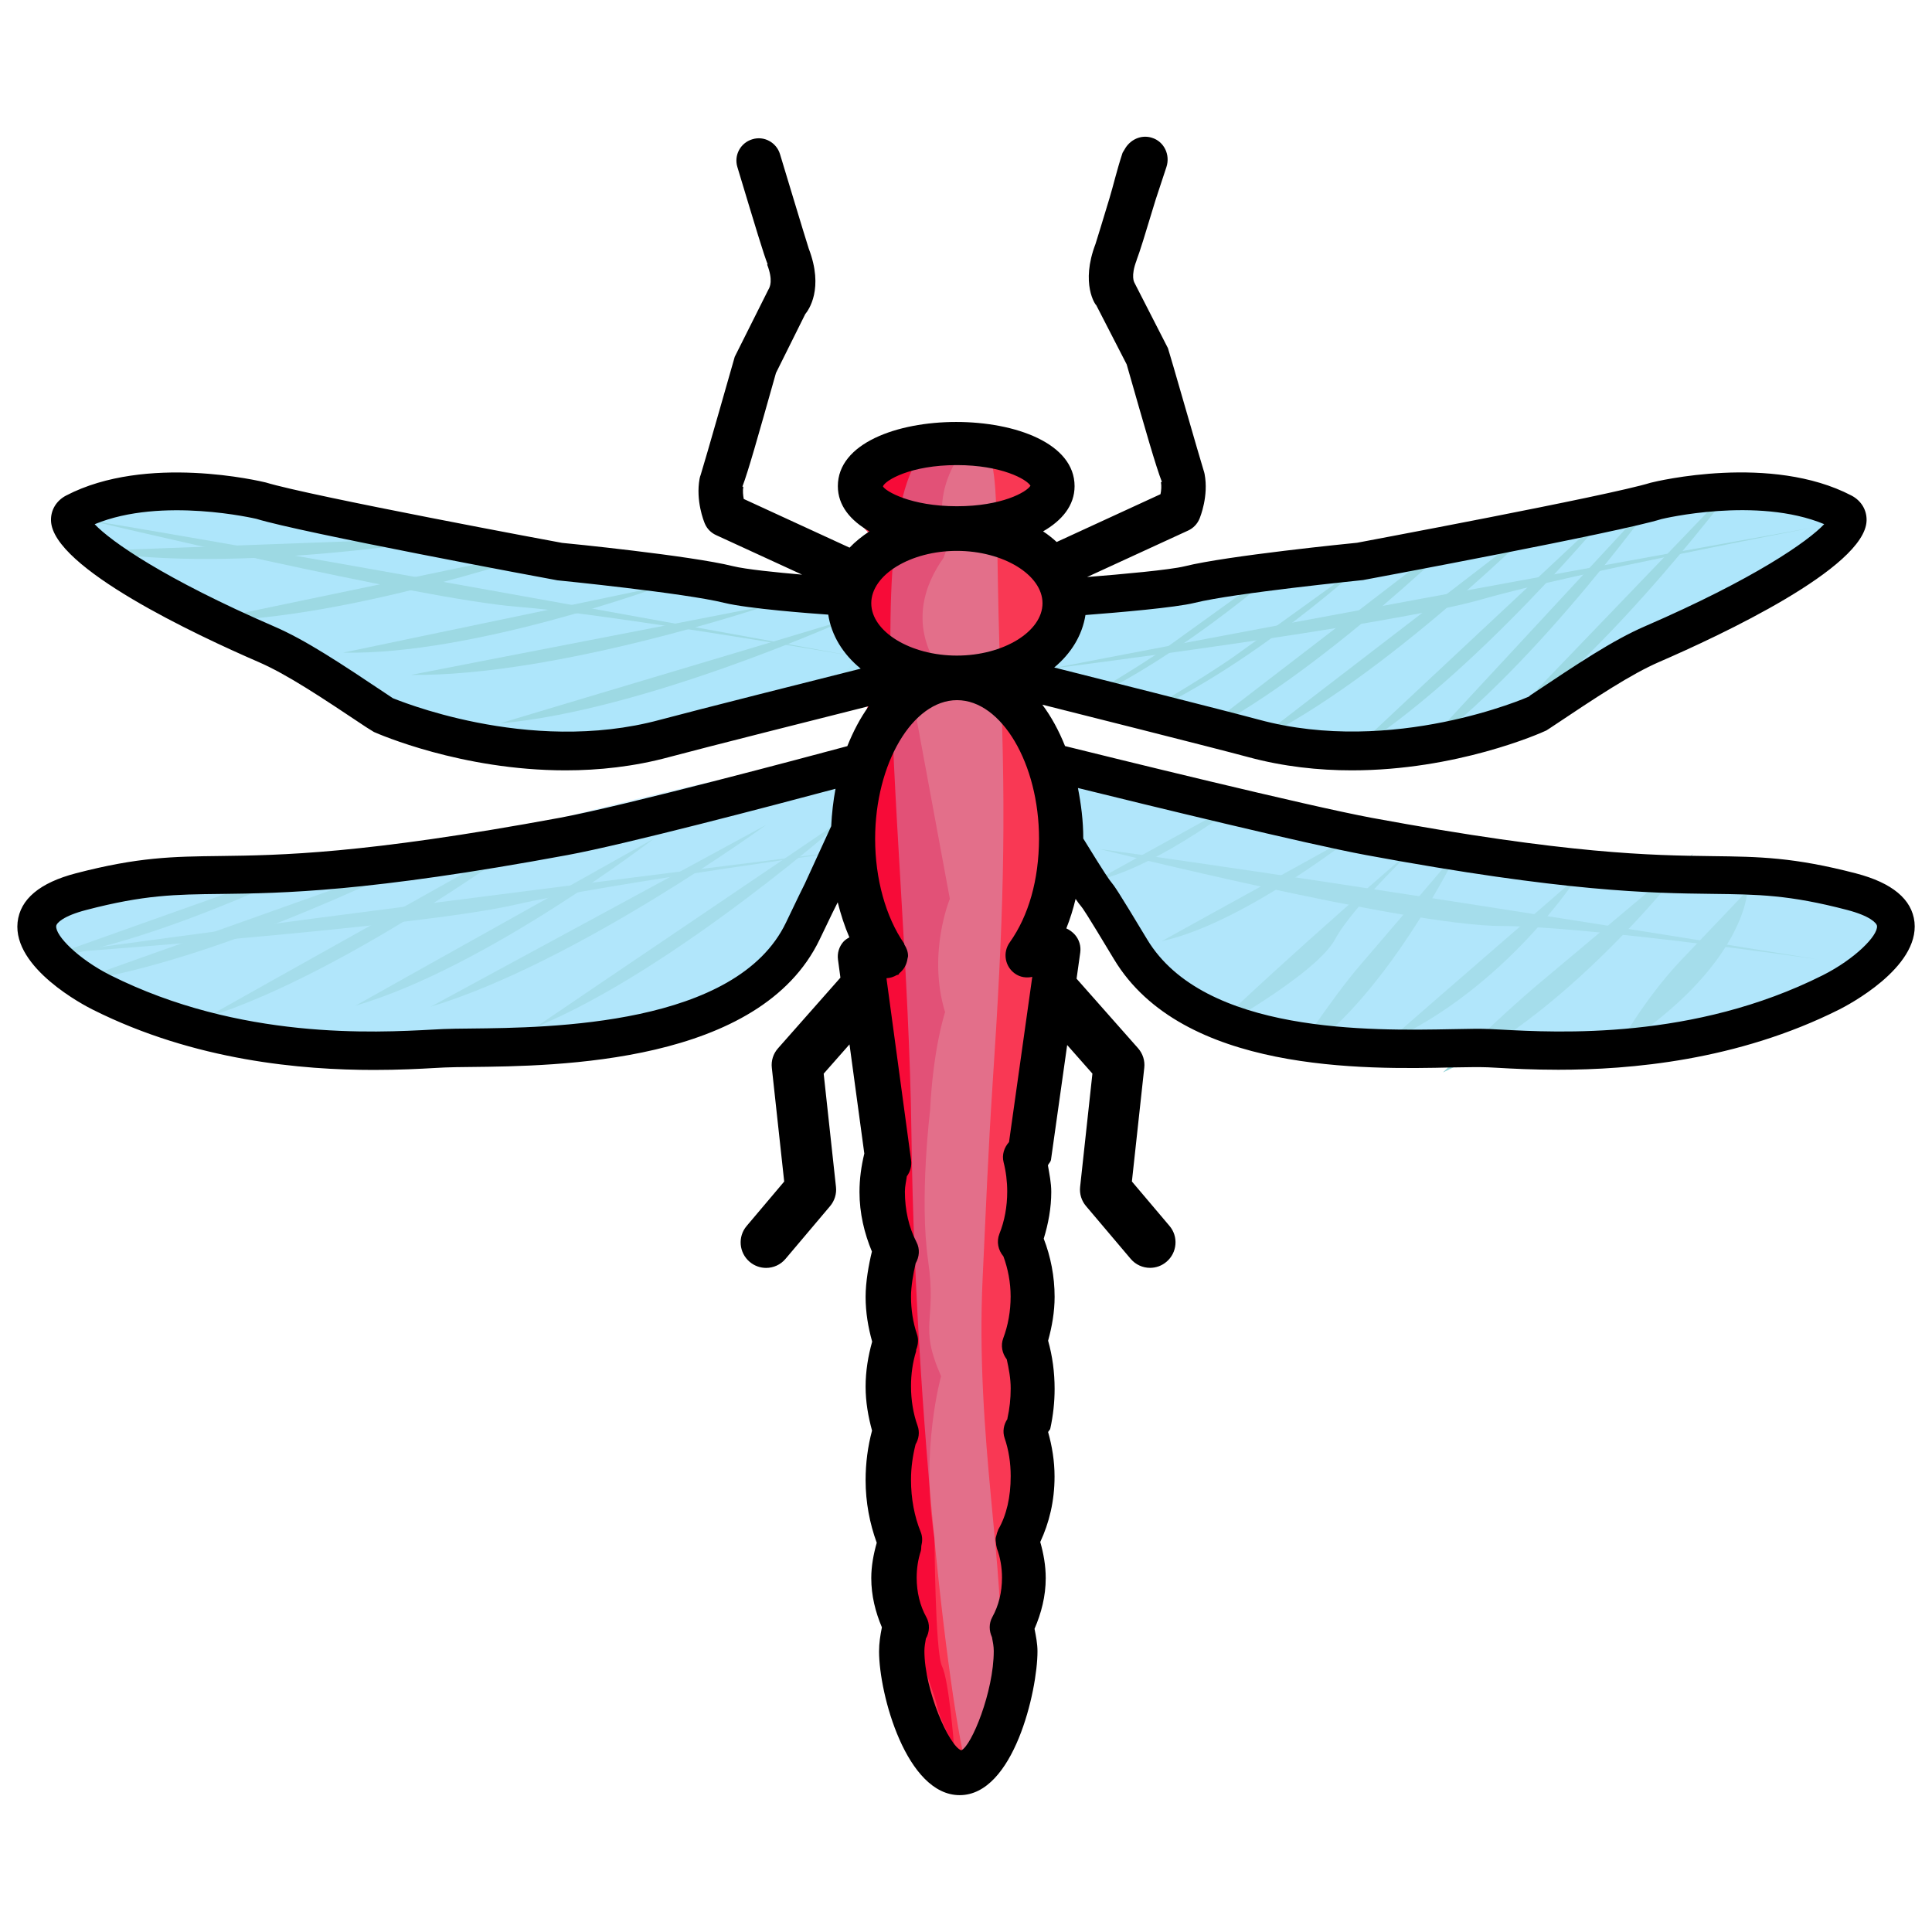
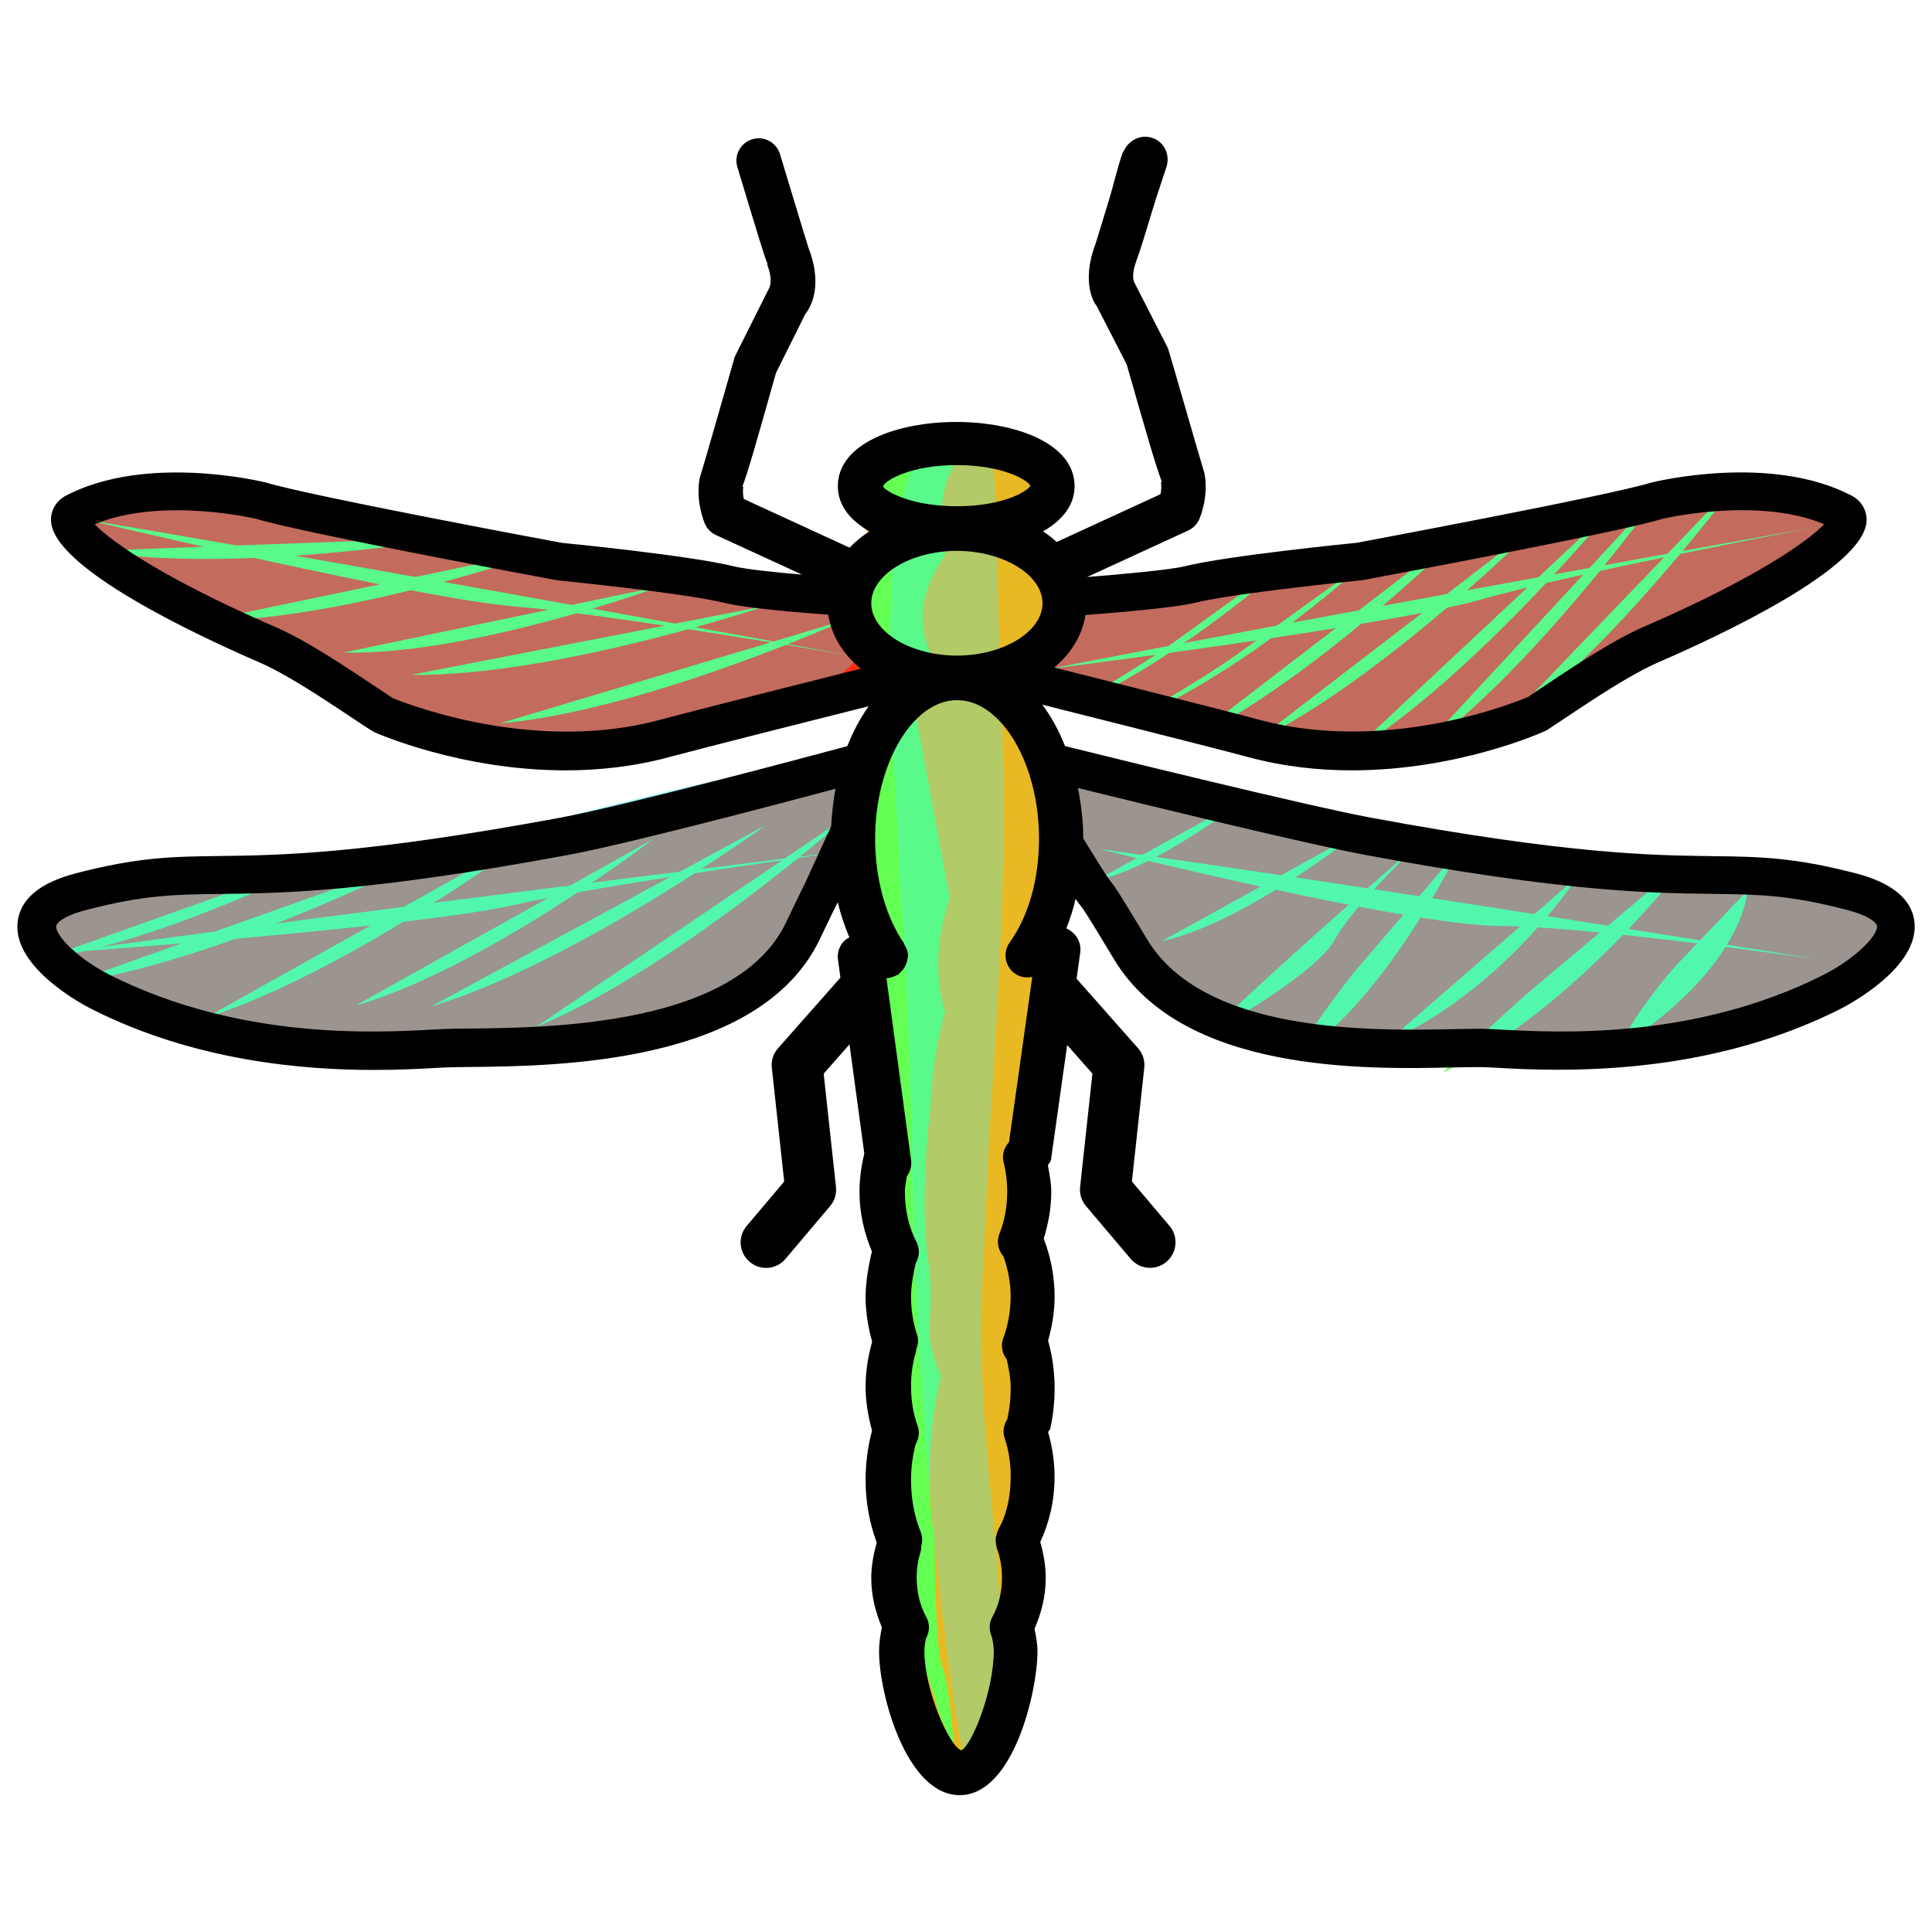
<svg xmlns="http://www.w3.org/2000/svg" id="Layer_1" style="enable-background:new 0 0 30 30;" version="1.1" viewBox="0 0 30 30" xml:space="preserve">
  <style type="text/css">
- 	.st0{fill:#92D3D6;}
- 	.st1{fill:#F93854;}
- 	.st2{fill:#ACE6F9;}
- 	.st3{fill:#4DD4E2;}
- 	.st4{opacity:0.53;fill:#B5E7FE;}
- 	.st5{opacity:0.32;fill:#B5E7FE;}
- 	.st6{fill:#F70B38;}
+ 	.st0{fill:#63FF53;}
+ 	.st1{fill:#E8B922;}
+ 	.st2{fill:#FF2D11;}
+ 	.st3{fill:#A06FE8;}
+ 	.st4{opacity:0.53;fill:#43EFFF;}
+ 	.st5{opacity:0.32;fill:#43EFFF;}
+ 	.st6{fill:#63FF53;}
</style>
  <g>
    <path class="st0" d="M26.647,16.035c0,0,0.418-0.774,1.017-1.399c0.546-0.57,1.016-1.068,1.016-1.068S28.652,14.749,26.647,16.035z   " />
    <path class="st1" d="M13.904,10.796c0,0-1.451,1.914-0.247,3.86h-0.309l0.193,2.1l0.362,2.656l-0.185,2.686l0.432,4.323   l0.803,1.081l0.741-1.606v-1.884l0.216-1.544c0,0-0.062-1.482,0-1.575c0.062-0.093,0.062-0.71,0-1.019s-0.062-0.579-0.062-0.969   c0-0.39,0.124-1.038,0.108-1.254c-0.015-0.216-0.105-0.803,0.001-1.081c0.107-0.278,0.261-1.822,0.261-1.822l-0.34-0.154   C15.88,14.595,17.455,9.654,13.904,10.796z" />
    <ellipse class="st1" cx="14.881" cy="9.422" rx="1.441" ry="0.911" />
    <ellipse class="st1" cx="14.703" cy="7.785" rx="1.441" ry="0.911" />
    <path class="st2" d="M12.804,8.958l0.865,1.173v0.477l-5.002,0.943c0,0-1.945,0.371-5.219-1.822c0,0-5.774-2.625,0.124-1.961   l7.843,1.436L12.804,8.958z" />
    <path class="st2" d="M17.053,9.222l7.905-1.297c0,0,2.131-0.618,3.644,0c0,0-1.081,1.328-4.076,2.872c0,0-2.378,1.235-5.28,0.618   l-3.018-0.789C16.228,10.625,16.436,8.913,17.053,9.222z" />
    <path class="st2" d="M13.179,11.785c0,0-4.833,1.204-7.18,1.729c0,0-5.496,0.062-5.527,0.618c0,0-0.093,2.532,8.924,1.945   C9.395,16.077,13.164,15.644,13.179,11.785z" />
    <path class="st2" d="M16.714,11.785c0,0,5.342,1.482,8.893,1.822c0,0,5.96-0.278,2.995,1.729c0,0-6.392,1.884-10.067,0.371   C18.535,15.706,16.065,13.915,16.714,11.785z" />
    <path class="st1" d="M12.946,9.777" />
    <path class="st0" d="M1.351,8.072c0,0,5.156,1.23,6.685,1.35c1.395,0.109,5.198,0.763,5.198,0.763S5.983,8.85,1.351,8.072z" />
    <path class="st3" d="M7.591,8.65" />
    <path class="st3" d="M8.86,8.899c0.684,0.001,2.812-0.006,2.812-0.006" />
    <path class="st3" d="M6.046,8.904" />
    <path class="st0" d="M6.383,10.48c0,0,2.025-0.396,2.762-0.537c0.672-0.128,2.76-0.537,2.76-0.537S8.638,10.506,6.383,10.48z" />
    <path class="st0" d="M3.177,9.642c0,0,2.02-0.424,2.754-0.575c0.67-0.138,2.752-0.576,2.752-0.576S5.432,9.636,3.177,9.642z" />
    <path class="st0" d="M5.33,10.134c0,0,1.811-0.38,2.469-0.516c0.6-0.123,2.467-0.516,2.467-0.516S7.339,10.177,5.33,10.134z" />
    <path class="st0" d="M7.765,11.232c0,0,1.977-0.594,2.695-0.807c0.656-0.194,2.694-0.807,2.694-0.807S10.011,11.036,7.765,11.232z" />
    <path class="st0" d="M1.447,8.555c0,0,2.062-0.08,2.812-0.106c0.683-0.024,2.81-0.106,2.81-0.106S3.671,8.928,1.447,8.555z" />
    <path class="st0" d="M0.863,14.801c0,0,5.576-0.393,7.153-0.756c1.438-0.331,5.471-0.876,5.471-0.876S5.769,14.118,0.863,14.801z" />
    <path class="st0" d="M0.649,14.895c0,0,1.678-0.6,2.289-0.815c0.557-0.196,2.288-0.815,2.288-0.815S2.578,14.626,0.649,14.895z" />
    <path class="st0" d="M6.688,15.632c0,0,1.913-1.039,2.609-1.414c0.635-0.342,2.607-1.414,2.607-1.414S8.964,14.945,6.688,15.632z" />
    <path class="st0" d="M3.197,15.803c0,0,1.898-1.065,2.589-1.45c0.63-0.35,2.587-1.45,2.587-1.45S5.464,15.084,3.197,15.803z" />
    <path class="st0" d="M5.518,15.617c0,0,1.701-0.955,2.321-1.299c0.565-0.314,2.319-1.299,2.319-1.299S7.553,15.025,5.518,15.617z" />
    <path class="st0" d="M8.315,15.952c0,0,1.801-1.223,2.457-1.664c0.598-0.403,2.455-1.664,2.455-1.664S10.513,15.044,8.315,15.952z" />
    <path class="st0" d="M1.112,15.257c0,0,2.05-0.732,2.795-0.995c0.68-0.24,2.793-0.996,2.793-0.996S3.467,14.928,1.112,15.257z" />
    <path class="st0" d="M18.73,16.075c0,0,1.698-0.924,2.003-1.493c0.279-0.519,1.325-1.506,1.325-1.506S19.99,14.851,18.73,16.075z" />
    <path class="st0" d="M17.066,13.182c0,0,4.774,1.194,6.245,1.197c1.342,0.002,4.92,0.519,4.92,0.519S21.428,13.785,17.066,13.182z" />
    <path class="st0" d="M17.018,13.673c0,0,0.871-0.483,1.188-0.656c0.289-0.158,1.187-0.656,1.187-0.656S18.019,13.457,17.018,13.673   z" />
    <path class="st0" d="M22.406,16.653c0,0,0.874-0.866,1.509-1.396c0.58-0.484,2.379-2.001,2.379-2.001S24.484,15.681,22.406,16.653z   " />
    <path class="st0" d="M20.051,16.457c0,0,0.647-0.98,1.058-1.457c0.375-0.434,1.539-1.798,1.539-1.798S21.466,15.642,20.051,16.457z   " />
    <path class="st0" d="M21.534,16.184c0,0,1.553-1.352,2.118-1.84c0.516-0.444,0.848-0.738,0.848-0.738S23.391,15.346,21.534,16.184z   " />
    <path class="st0" d="M25.101,16.294c0,0,0.418-0.774,1.017-1.399c0.546-0.57,1.016-1.068,1.016-1.068S27.106,15.009,25.101,16.294z   " />
    <path class="st0" d="M18.04,14.614c0,0,1.121-0.621,1.529-0.844c0.372-0.204,1.528-0.845,1.528-0.845S19.328,14.336,18.04,14.614z" />
    <path class="st0" d="M16.297,10.386c0,0,5.259-0.66,6.733-1.085c1.345-0.388,5.134-1.112,5.134-1.112S20.907,9.486,16.297,10.386z" />
    <path class="st0" d="M16.521,11.034c0,0,1.096-0.626,1.645-1.018c0.5-0.358,2.053-1.48,2.053-1.48S18.382,10.252,16.521,11.034z" />
    <path class="st0" d="M17.545,11.192c0,0,1.096-0.626,1.645-1.018c0.5-0.358,2.053-1.48,2.053-1.48S19.406,10.41,17.545,11.192z" />
    <path class="st0" d="M19.48,11.52c0,0,1.635-1.26,2.23-1.715c0.543-0.415,2.228-1.715,2.228-1.715S21.508,10.535,19.48,11.52z" />
    <path class="st0" d="M22.028,11.683c0,0,1.401-1.516,1.912-2.064c0.466-0.5,1.91-2.064,1.91-2.064S23.863,10.372,22.028,11.683z" />
    <path class="st0" d="M18.479,11.493c0,0,1.635-1.26,2.23-1.715c0.543-0.415,2.228-1.715,2.228-1.715S20.507,10.508,18.479,11.493z" />
    <path class="st0" d="M20.964,11.7c0,0,1.505-1.412,2.054-1.923c0.501-0.466,2.052-1.922,2.052-1.922S22.888,10.524,20.964,11.7z" />
    <path class="st0" d="M23.153,11.451c0,0,1.428-1.49,1.949-2.029c0.475-0.492,1.947-2.029,1.947-2.029S25.011,10.174,23.153,11.451z   " />
    <path class="st4" d="M29.353,14.527c-0.04,0.964-6.23,2.452-10.092,1.425c-2.704-0.719-2.839-3.38-2.705-3.921   c0.134-0.541,3.967,0.569,6.683,1.241C25.955,13.944,29.393,13.57,29.353,14.527z" />
    <path class="st4" d="M0.41,14.514c0.04,0.964,6.23,2.452,10.092,1.425c2.704-0.719,2.839-3.38,2.705-3.921   c-0.134-0.541-3.967,0.569-6.683,1.241C3.807,13.931,0.37,13.556,0.41,14.514z" />
    <path class="st5" d="M13.439,9.877c-0.04,0.964-3.144,2.205-7.006,1.178C3.73,10.335,1.223,8.483,1.356,7.941   s3.751-0.116,6.466,0.556S13.479,8.92,13.439,9.877z" />
    <path class="st5" d="M16.042,10.034c0.035,0.965,3.211,2.189,7.177,1.135c2.777-0.737,5.36-2.609,5.226-3.15   c-0.134-0.541-3.845-0.093-6.635,0.597S16.007,9.075,16.042,10.034z" />
    <path class="st6" d="M15.226,6.677c-2.427,0.495-1.594,1.342-0.875,1.807c-1.465,0.432-1.115,1.04-0.572,1.471l-0.516,1.719   c0,0,0.501,9.5,0.485,9.587c-0.015,0.087,0.278,3.106,0.278,3.477c0,0.372,0.463,1.465,0.517,1.728   c0.054,0.262,0.27,0.634,0.27,0.634s-0.077-1.006-0.185-1.225c-0.108-0.219-0.117-1.99-0.117-1.99   c-0.226-1.356,0.102-2.515,0.102-2.515c-0.355-0.809-0.062-0.831-0.201-1.793c-0.139-0.962,0.031-2.34,0.031-2.34   c0.046-0.962,0.232-1.521,0.232-1.521c-0.278-0.909,0.074-1.759,0.074-1.759l-0.705-3.812c0.312,0.203,0.605,0.335,0.605,0.335   c-0.569-0.757-0.27-1.437,0.002-1.817c0.054-0.151,0.054-0.151,0.054-0.151c-0.08-0.106,0.117,0.094,0.069-0.009   c0.086-0.1,0.153-0.159,0.153-0.159c-0.08,0.016-0.139,0.035-0.212,0.052C14.35,7.435,15.226,6.677,15.226,6.677z" />
    <path class="st5" d="M15.259,19.832c0.047-0.997,0.088-2.007,0.152-2.968c0.173-2.599,0.213-4.049,0.125-6.33   c-0.112-2.893,0.067-3.67-0.512-3.773c-1.967-0.35-0.935,5.82-0.871,10.862c0.062,4.869,0.726,10.07,0.965,10.073   c0.068,0.001,0.346-1.081,0.406-1.853C15.632,24.441,15.14,22.331,15.259,19.832" />
    <path d="M28.82,13.562c-0.97-0.252-1.501-0.259-2.235-0.268c-0.937-0.012-2.219-0.028-5.281-0.594   c-0.994-0.184-4.117-0.954-4.766-1.115c-0.096-0.24-0.213-0.456-0.353-0.643c0.369,0.093,2.656,0.668,3.197,0.814   c0.55,0.149,1.095,0.206,1.609,0.206c1.62,0,2.919-0.57,3.022-0.62l0.066-0.043c0.72-0.481,1.241-0.827,1.684-1.02   c0.96-0.416,3.195-1.462,3.221-2.192c0.006-0.166-0.082-0.312-0.234-0.392c-1.248-0.651-3.026-0.223-3.119-0.199   c-0.658,0.204-4.545,0.928-4.559,0.932c-0.082,0.008-2.018,0.201-2.676,0.365c-0.226,0.056-0.974,0.124-1.516,0.167l1.57-0.722   c0.078-0.036,0.14-0.1,0.174-0.179c0.015-0.036,0.145-0.356,0.081-0.698c-0.004-0.021-0.01-0.042-0.017-0.062   c-0.056-0.175-0.529-1.831-0.552-1.892l-0.522-1.02c0-0.001-0.06-0.097,0.034-0.342l0.003-0.012   c0.046-0.119,0.124-0.37,0.294-0.933c0.092-0.278,0.167-0.506,0.167-0.506c0.063-0.191-0.037-0.398-0.226-0.455   c-0.168-0.053-0.342,0.03-0.425,0.184c0,0-0.008,0.012-0.009,0.015c-0.007,0.014-0.018,0.025-0.023,0.041   c-0.087,0.264-0.142,0.505-0.2,0.696c-0.099,0.328-0.198,0.652-0.218,0.713c-0.236,0.617,0,0.95,0.011,0.95l0.473,0.92   c0.304,1.063,0.45,1.573,0.547,1.826l-0.015,0.003c0.011,0.061,0.005,0.13-0.007,0.187l-1.612,0.742   c-0.065-0.059-0.134-0.115-0.211-0.165c0.293-0.168,0.489-0.401,0.489-0.702c0-1.329-3.676-1.329-3.676,0   c0,0.301,0.196,0.534,0.49,0.702c-0.114,0.076-0.219,0.159-0.308,0.253l-1.643-0.756c-0.011-0.057-0.018-0.127-0.007-0.189   l-0.014-0.003c0.092-0.244,0.231-0.737,0.521-1.764l0.455-0.915c0.051-0.061,0.293-0.395,0.054-1.017   c-0.044-0.133-0.446-1.466-0.446-1.466c-0.055-0.182-0.248-0.289-0.431-0.231c-0.183,0.055-0.287,0.248-0.231,0.431   c0.294,0.975,0.407,1.35,0.47,1.51l-0.008,0.003c0.095,0.246,0.044,0.35,0.019,0.391l-0.522,1.042c0,0-0.471,1.654-0.528,1.831   c-0.008,0.02-0.014,0.041-0.018,0.063c-0.062,0.34,0.066,0.66,0.081,0.695c0.033,0.08,0.096,0.144,0.175,0.18l1.336,0.614   c-0.399-0.034-0.877-0.083-1.075-0.132c-0.658-0.164-2.594-0.357-2.651-0.361C8.689,8.424,4.804,7.7,4.128,7.492   C4.053,7.474,2.274,7.045,1.026,7.695c-0.152,0.08-0.24,0.226-0.234,0.392c0.026,0.73,2.261,1.776,3.221,2.192   c0.442,0.192,0.959,0.536,1.674,1.013l0.119,0.074c0.07,0.031,1.359,0.596,2.975,0.596c0.514,0,1.061-0.057,1.613-0.207   c0.504-0.136,2.524-0.645,3.096-0.789c-0.131,0.181-0.241,0.391-0.333,0.62c-0.609,0.164-3.473,0.929-4.461,1.112   c-3.062,0.566-4.344,0.582-5.28,0.594c-0.735,0.009-1.266,0.016-2.236,0.268c-0.564,0.147-0.868,0.403-0.907,0.761   c-0.075,0.713,1.038,1.293,1.166,1.356c1.587,0.797,3.255,0.937,4.366,0.937c0.393,0,0.716-0.017,0.942-0.03l0.155-0.008   c0.1-0.005,0.237-0.006,0.401-0.008c1.347-0.014,4.5-0.045,5.426-1.983c0.199-0.416,0.238-0.493,0.257-0.53   c0.007-0.014,0.013-0.026,0.022-0.044c0.048,0.19,0.107,0.373,0.181,0.544c-0.034,0.019-0.068,0.04-0.095,0.071   c-0.065,0.075-0.095,0.175-0.082,0.273l0.038,0.282l-0.969,1.097c-0.074,0.083-0.109,0.194-0.096,0.304l0.192,1.765l-0.583,0.69   c-0.141,0.166-0.12,0.416,0.047,0.557c0.074,0.063,0.165,0.094,0.255,0.094c0.112,0,0.224-0.048,0.302-0.141l0.692-0.819   c0.069-0.082,0.103-0.19,0.091-0.297l-0.191-1.759l0.401-0.455l0.23,1.695c-0.047,0.194-0.075,0.394-0.075,0.597   c0,0.33,0.075,0.641,0.193,0.925c-0.05,0.204-0.098,0.473-0.098,0.703c0,0.241,0.039,0.473,0.102,0.696   c-0.063,0.223-0.102,0.457-0.102,0.699c0,0.235,0.04,0.464,0.1,0.682c-0.066,0.246-0.1,0.505-0.1,0.771   c0,0.342,0.064,0.673,0.173,0.971c-0.05,0.177-0.085,0.36-0.085,0.549c0,0.272,0.065,0.528,0.165,0.764   c-0.025,0.122-0.044,0.247-0.044,0.373c0,0.668,0.426,2.233,1.252,2.233c0.837,0,1.208-1.618,1.208-2.233   c0-0.12-0.024-0.235-0.046-0.35c0.105-0.242,0.174-0.506,0.174-0.787c0-0.195-0.034-0.382-0.085-0.561   c0.138-0.297,0.222-0.632,0.222-1.017c0-0.24-0.038-0.47-0.1-0.69c0.009-0.02,0.029-0.032,0.034-0.054   c0.044-0.202,0.067-0.408,0.067-0.617c0-0.259-0.034-0.51-0.101-0.748c0.06-0.218,0.101-0.447,0.101-0.681   c0-0.316-0.061-0.625-0.169-0.903c0.071-0.231,0.117-0.475,0.117-0.726c0-0.142-0.029-0.277-0.052-0.413   c0.014-0.031,0.043-0.052,0.048-0.088l0.251-1.78l0.392,0.444l-0.191,1.759c-0.012,0.107,0.021,0.215,0.091,0.297l0.693,0.819   c0.078,0.093,0.19,0.141,0.302,0.141c0.091,0,0.181-0.031,0.255-0.094c0.167-0.141,0.188-0.391,0.047-0.557l-0.584-0.69   l0.192-1.765c0.013-0.11-0.023-0.221-0.096-0.304l-0.955-1.08l0.057-0.406c0.014-0.099-0.016-0.2-0.082-0.276   c-0.036-0.041-0.084-0.076-0.134-0.099c0.058-0.146,0.106-0.298,0.144-0.458c0.042,0.063,0.063,0.088,0.083,0.112   c0.031,0.038,0.066,0.082,0.513,0.825c1.06,1.762,3.89,1.712,5.257,1.68c0.23-0.004,0.418-0.007,0.546-0.002l0.154,0.008   c0.226,0.013,0.549,0.03,0.942,0.03c1.112,0,2.779-0.14,4.366-0.937c0.126-0.064,1.24-0.644,1.165-1.356   C29.689,13.965,29.384,13.709,28.82,13.562z M16.855,9.55c0.51-0.039,1.397-0.115,1.695-0.189c0.617-0.153,2.572-0.348,2.616-0.354   c0.161-0.03,3.96-0.738,4.634-0.947c0.015-0.004,1.48-0.356,2.526,0.079c-0.251,0.267-1.08,0.848-2.788,1.588   c-0.493,0.214-1.032,0.573-1.777,1.071l-0.021,0.019c-0.021,0.01-2.106,0.923-4.192,0.358c-0.53-0.143-2.734-0.698-3.178-0.81   C16.633,10.146,16.805,9.865,16.855,9.55z M16.256,10.458L16.256,10.458L16.256,10.458L16.256,10.458z M10.249,11.177   c-2.062,0.559-4.137-0.335-4.148-0.335v0l-0.075-0.05c-0.741-0.495-1.277-0.852-1.768-1.064C2.55,8.988,1.722,8.407,1.47,8.14   c1.044-0.433,2.508-0.083,2.509-0.084c0.692,0.214,4.49,0.922,4.676,0.955c0.02,0.002,1.975,0.197,2.592,0.35   c0.369,0.091,1.35,0.165,1.614,0.183c0.05,0.324,0.228,0.613,0.504,0.839C12.804,10.524,10.757,11.04,10.249,11.177z    M12.907,12.829l-0.324,0.706c-0.097,0.212-0.097,0.212-0.115,0.246c-0.019,0.038-0.059,0.117-0.263,0.544   c-0.768,1.604-3.662,1.633-4.898,1.646c-0.173,0.002-0.317,0.003-0.423,0.008l-0.159,0.008c-0.9,0.049-3.002,0.163-5.011-0.844   c-0.493-0.248-0.857-0.614-0.841-0.764c0.004-0.046,0.108-0.156,0.466-0.249c0.9-0.235,1.375-0.241,2.093-0.249   c0.957-0.012,2.269-0.028,5.381-0.604c0.89-0.164,3.172-0.765,4.161-1.029C12.939,12.433,12.917,12.627,12.907,12.829z    M14.858,7.222c0.693,0,1.084,0.22,1.143,0.32c-0.059,0.1-0.449,0.319-1.143,0.319c-0.719,0-1.113-0.236-1.148-0.309   C13.746,7.458,14.139,7.222,14.858,7.222z M15.678,14.635c-0.111,0.156-0.074,0.372,0.081,0.482   c0.082,0.059,0.179,0.071,0.27,0.052l-0.361,2.565c-0.075,0.083-0.114,0.198-0.084,0.314c0.037,0.145,0.056,0.298,0.056,0.455   c0,0.231-0.041,0.457-0.121,0.655c-0.049,0.124-0.019,0.256,0.062,0.351c0.07,0.191,0.112,0.403,0.112,0.623   c0,0.227-0.04,0.45-0.114,0.646c-0.044,0.116-0.017,0.238,0.054,0.33c0.032,0.146,0.061,0.294,0.061,0.452   c0,0.158-0.017,0.315-0.051,0.466c-0.001,0.003,0,0.005,0,0.008c-0.057,0.086-0.079,0.193-0.043,0.298   c0.063,0.183,0.094,0.382,0.094,0.589c0,0.328-0.065,0.606-0.192,0.828c-0.003,0.005-0.003,0.01-0.005,0.015   c-0.011,0.022-0.017,0.046-0.023,0.07c-0.005,0.02-0.013,0.039-0.014,0.059c-0.002,0.021,0.002,0.043,0.005,0.064   c0.002,0.024,0.004,0.046,0.011,0.069c0.002,0.005,0.001,0.011,0.003,0.016c0.053,0.142,0.08,0.295,0.08,0.457   c0,0.224-0.052,0.434-0.15,0.61c-0.056,0.101-0.051,0.215-0.006,0.313c0.014,0.07,0.028,0.14,0.028,0.214   c0,0.633-0.346,1.475-0.504,1.543c-0.189-0.064-0.573-0.935-0.573-1.543c0-0.065,0.012-0.128,0.023-0.191   c0.057-0.101,0.067-0.227,0.006-0.336c-0.097-0.175-0.149-0.386-0.149-0.61c0-0.144,0.021-0.282,0.063-0.411   c0.009-0.027,0.007-0.055,0.009-0.082c0.018-0.07,0.02-0.144-0.009-0.216c-0.098-0.24-0.151-0.52-0.151-0.812   c0-0.191,0.027-0.375,0.071-0.55c0.05-0.085,0.067-0.189,0.031-0.289c-0.067-0.186-0.102-0.399-0.102-0.613   c0-0.188,0.026-0.371,0.078-0.539c0.003-0.01,0.001-0.021,0.003-0.031c0.03-0.074,0.039-0.158,0.011-0.24   c-0.061-0.181-0.092-0.378-0.092-0.584c0-0.151,0.034-0.354,0.072-0.515c0.057-0.099,0.07-0.221,0.013-0.33   c-0.118-0.227-0.18-0.498-0.18-0.785c0-0.081,0.02-0.157,0.03-0.236c0.052-0.07,0.079-0.16,0.066-0.253l-0.382-2.822   c0.003,0,0.005-0.002,0.007-0.002c0.056-0.003,0.105-0.021,0.151-0.047c0.009-0.005,0.02-0.003,0.029-0.009   c0.007-0.005,0.007-0.015,0.013-0.021c0.058-0.046,0.099-0.108,0.118-0.182c0.004-0.014,0.006-0.026,0.008-0.04   c0.002-0.016,0.009-0.029,0.009-0.046c0-0.066-0.024-0.125-0.057-0.177c-0.003-0.005,0-0.01-0.003-0.015   c-0.287-0.414-0.451-1.007-0.451-1.627c0-1.167,0.582-2.153,1.272-2.153s1.273,0.986,1.273,2.153   C16.131,13.662,15.974,14.219,15.678,14.635z M14.858,10.18c-0.72,0-1.329-0.372-1.329-0.813s0.609-0.813,1.329-0.813   s1.33,0.372,1.33,0.813S15.579,10.18,14.858,10.18z M28.305,15.143c-2.007,1.008-4.112,0.892-5.01,0.844l-0.159-0.008   c-0.14-0.007-0.34-0.003-0.585,0.002c-1.253,0.024-3.853,0.075-4.738-1.394c-0.469-0.779-0.506-0.825-0.561-0.893   c-0.028-0.035-0.075-0.094-0.431-0.673c0-0.276-0.034-0.535-0.083-0.785c1.045,0.258,3.566,0.873,4.467,1.04   c3.112,0.576,4.423,0.592,5.382,0.604c0.719,0.009,1.194,0.014,2.093,0.249c0.358,0.093,0.461,0.204,0.466,0.249   C29.163,14.529,28.798,14.895,28.305,15.143z" />
  </g>
</svg>
